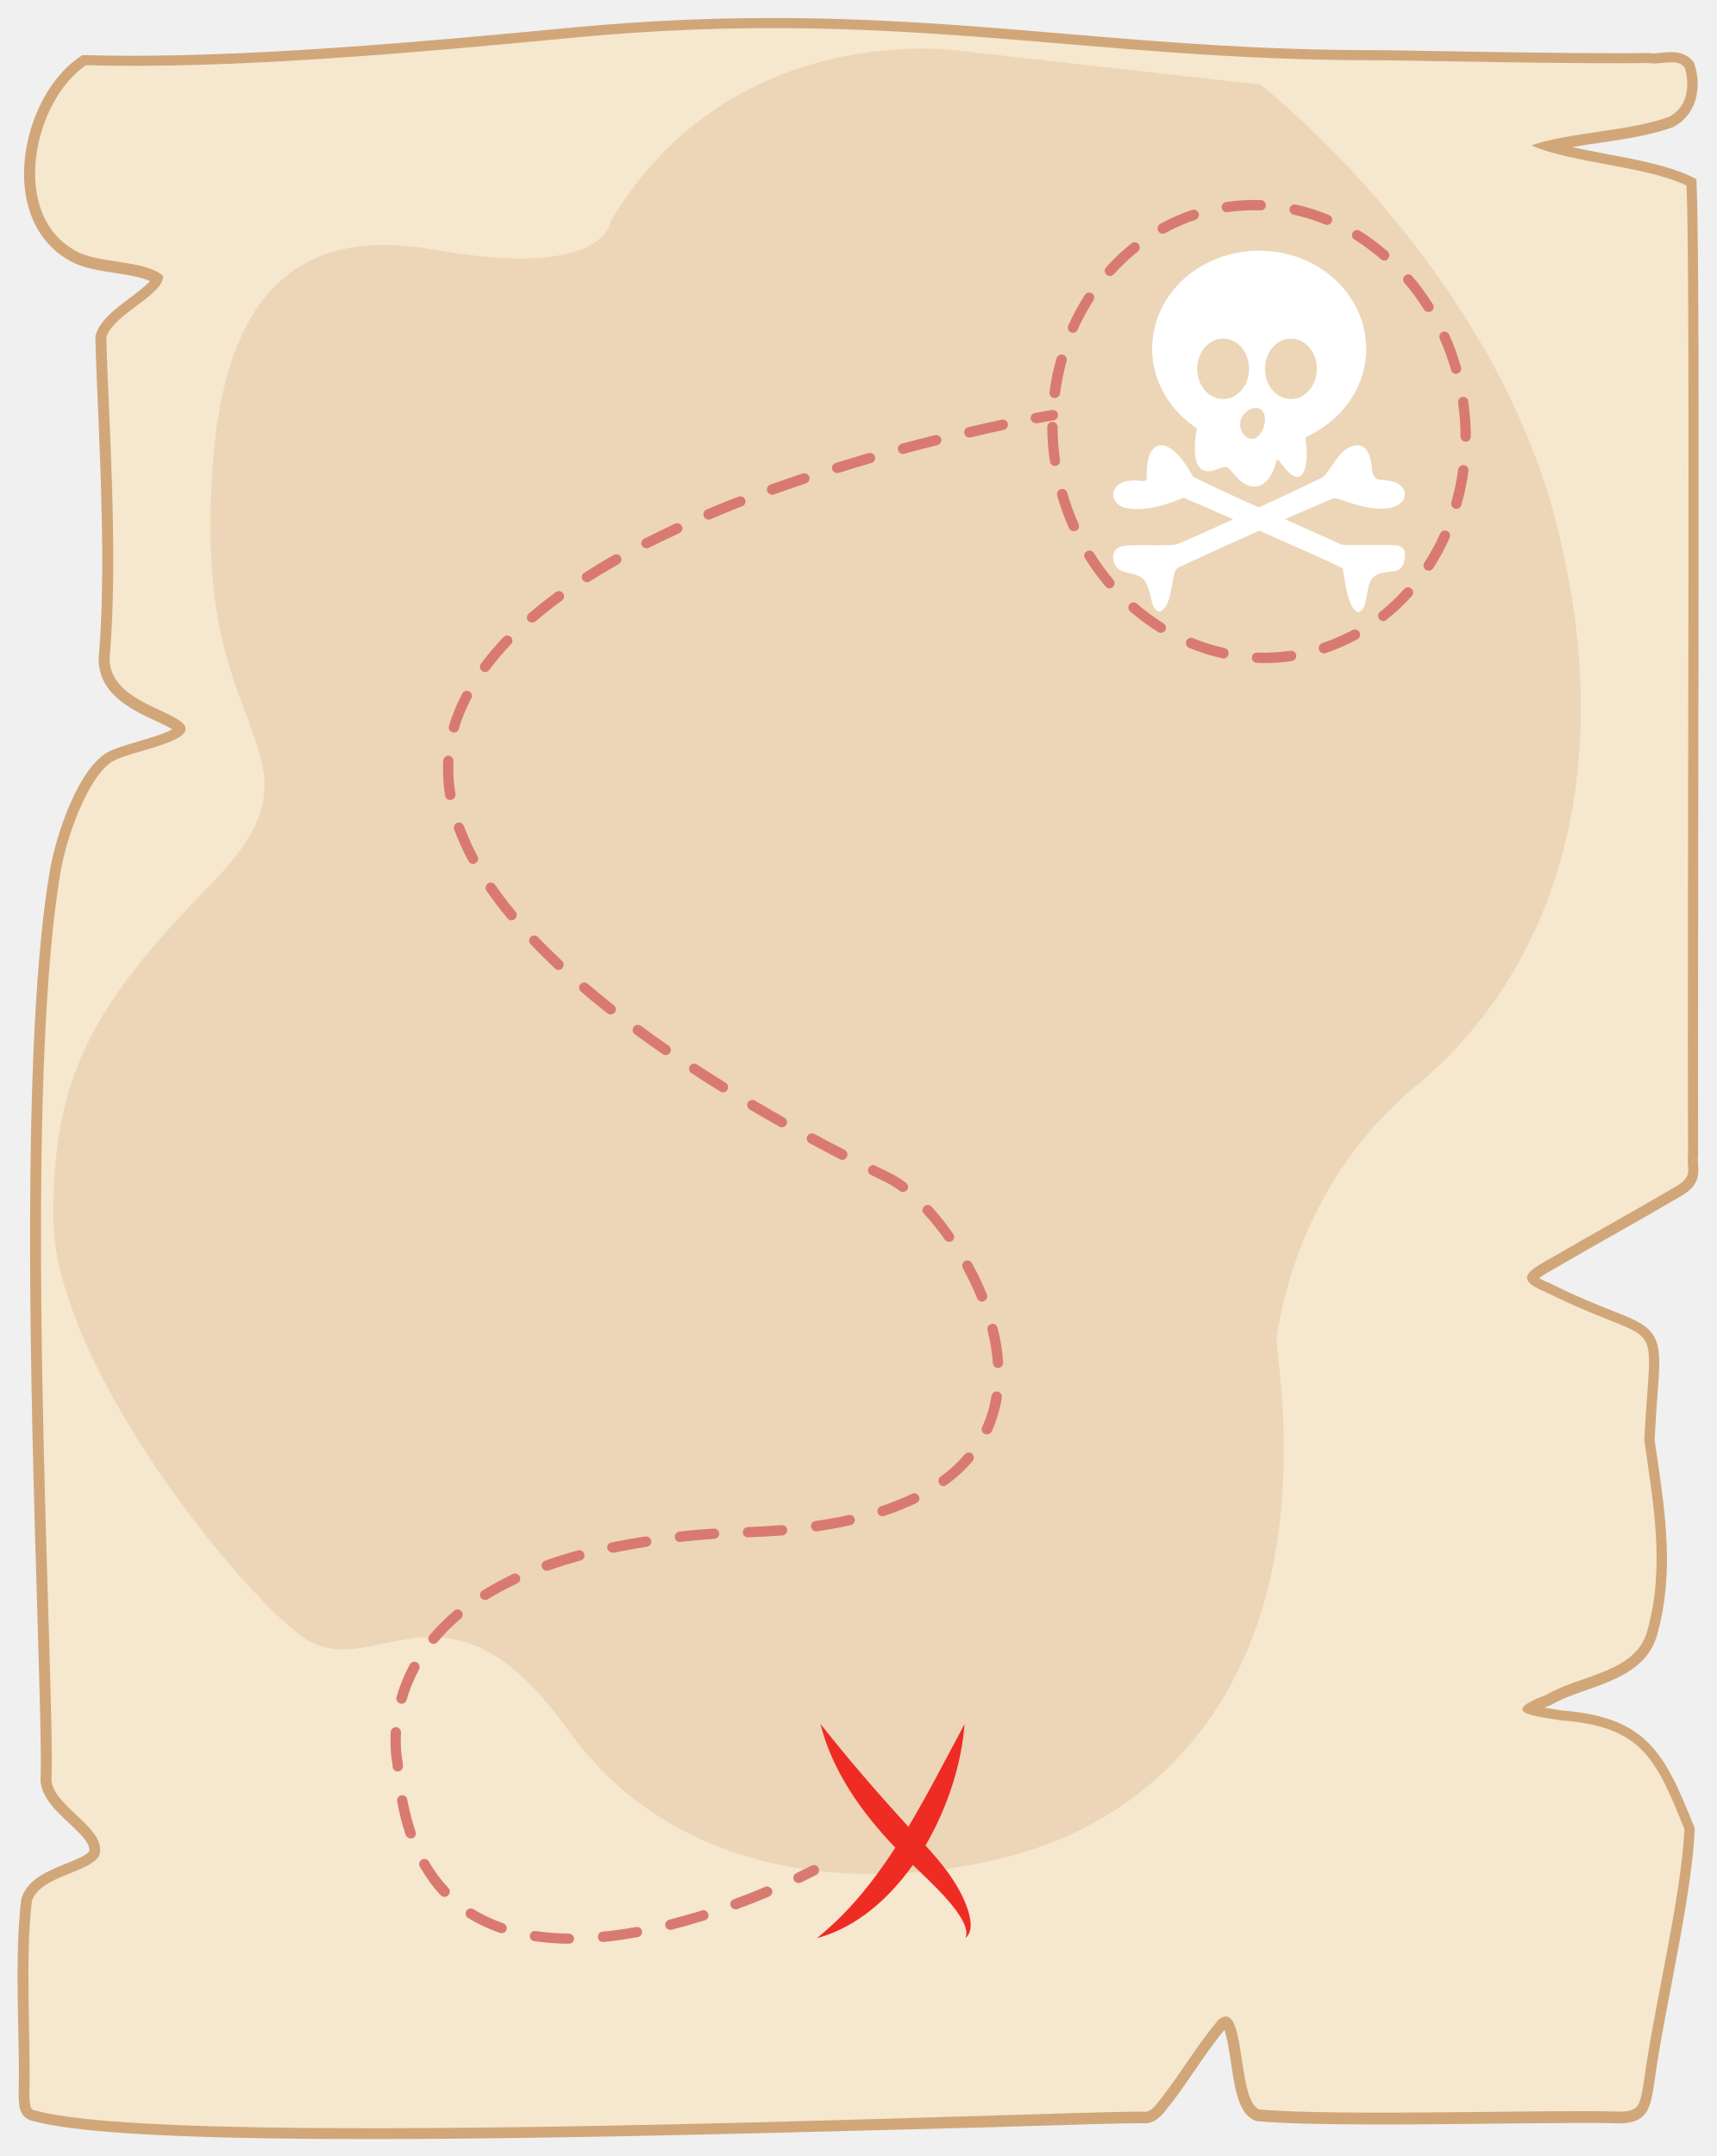
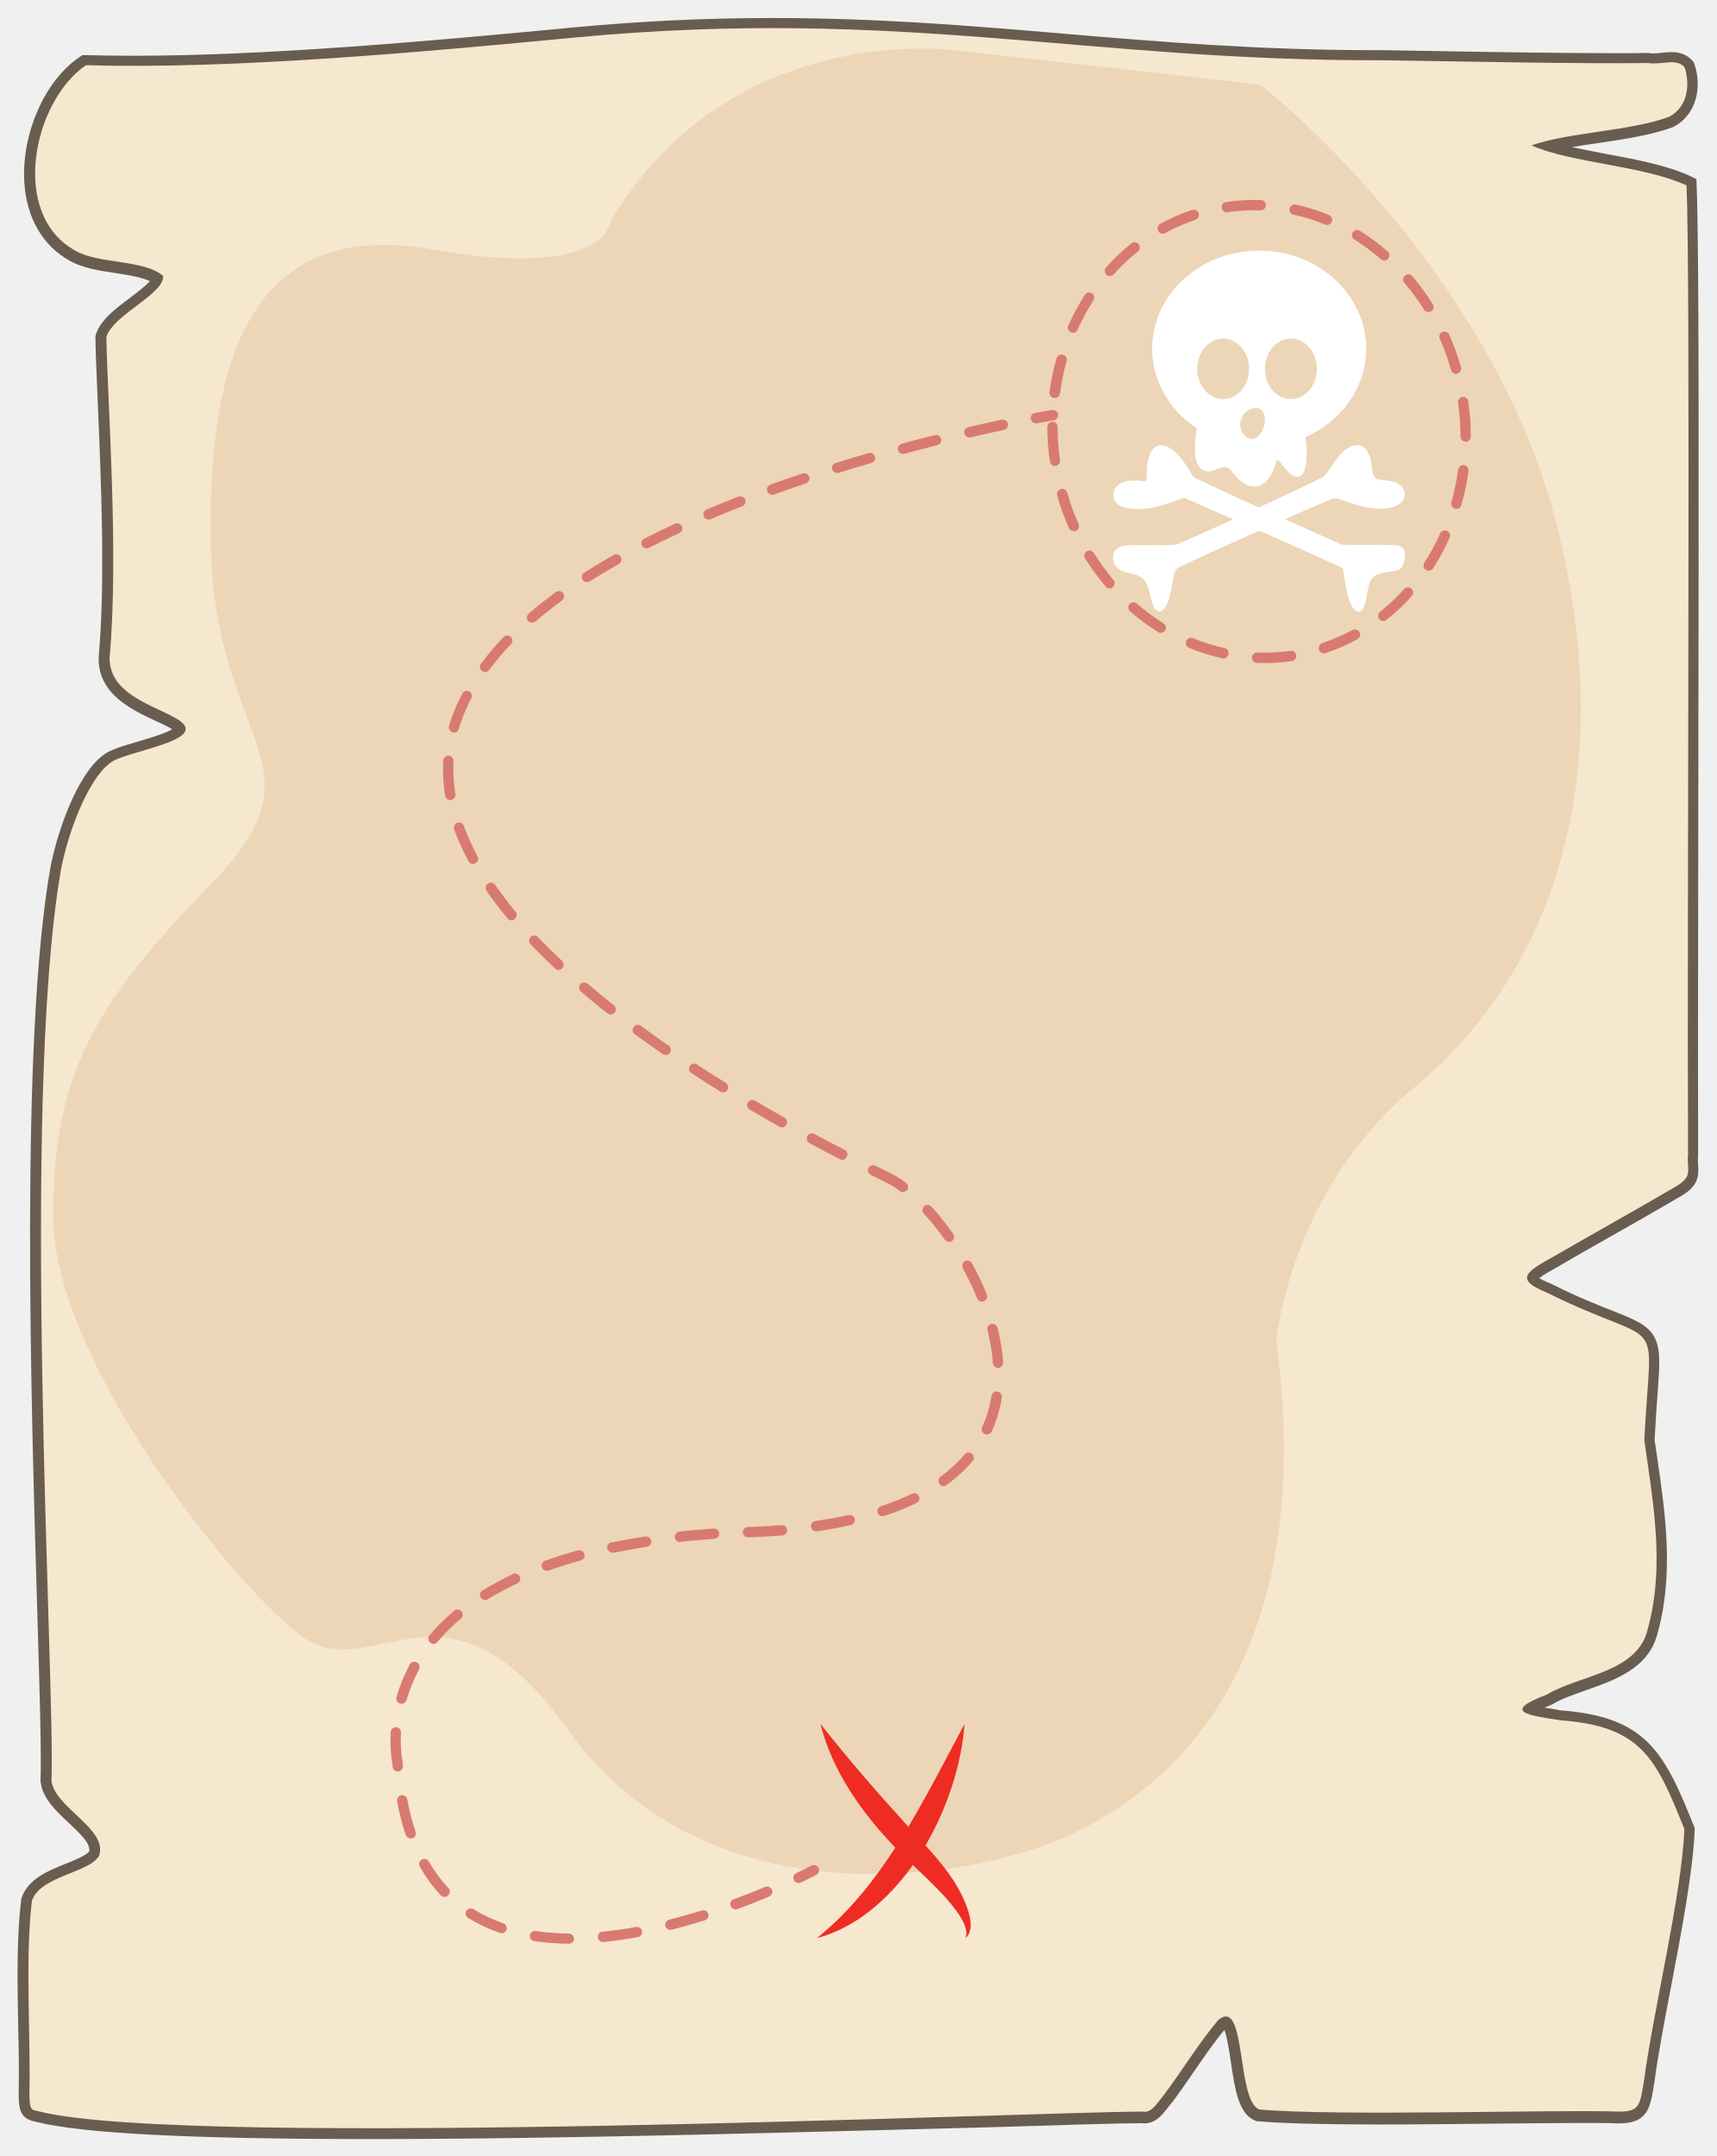
<svg xmlns="http://www.w3.org/2000/svg" version="1.1" id="map" x="0px" y="0px" viewBox="0 0 800.4 1005.4" style="enable-background:new 0 0 800.4 1005.4;" xml:space="preserve">
  <style type="text/css">
- 	.st0{fill:#D1A779;}
+ 	.st0{fill:#685D4F;}
	.st1{fill:#F6E7CF;}
	.st2{fill:#ECD6B7;}
	.st3{fill:#D97A71;}
	.st4{fill:#FFFFFF;}
	.st5{fill:#EE2C24;}
</style>
  <path class="st0" d="M172.6,997.5c-83,0-133.8-2.6-155.2-7.9l-0.1,0c-0.4-0.1-0.8-0.2-1.2-0.3c-6.6-1.4-7.3-5.7-7.4-12.2l0-0.1  l0-0.1c0.2-9.2,0.1-19.9-0.2-31.2c-0.4-20.8-0.8-42.2,1.4-59.9l0.1-0.6l0.2-0.5c3.1-8.7,12.5-12.4,20.7-15.7  c4.1-1.6,9.1-3.7,10.7-5.6c0.7-3.5-3.5-7.7-9.5-13.3c-6-5.6-12.1-11.4-13.1-18.8l-0.1-0.4l0-0.4c0.5-11.7-0.4-41.2-1.5-78.6  c-3-99.6-8-266.2,6-346.8c2.8-15.3,11.9-43.1,24.4-52.7c2.9-2.5,8.3-4.2,16.8-6.7c4.5-1.3,12.3-3.6,15.7-5.6  c-0.2-0.2-0.5-0.3-0.8-0.5c-2.1-1.2-4.6-2.4-7.3-3.6c-11.1-5.2-26.2-12.4-26.2-28.8v-0.2l0-0.2c3.2-35.7,1.1-83.8-0.4-118.9  c-0.5-12.1-1-22.6-1.1-30.3l0-0.8l0.2-0.7c2-6.8,9.1-12.1,15.9-17.2c2.5-1.9,7.2-5.4,9.3-7.8c-4.1-1.9-10.3-2.9-16.3-3.8  c-7.4-1.1-15-2.3-20.7-5.5c-13-7-20.7-20.3-21.6-37.4c-1.1-22.6,9.7-46.9,25.8-57.8l1.3-0.9l1.6,0c7,0.2,14.4,0.3,22.1,0.3  c62.3,0,136.1-6.6,206.3-13.3c31.2-2.9,61.2-4.3,91.8-4.3c48.9,0,91,3.5,135.7,7.3c44.9,3.8,91.4,7.7,145.6,7.7l3.3,0  c7.7,0.1,15.8,0.3,24.1,0.4c27.9,0.5,59.6,1,84.2,1c5.7,0,10.9,0,15.4-0.1l0.5,0l0.4,0.1c0.5,0.1,1,0.1,1.7,0.1  c1.1,0,2.4-0.1,3.7-0.3c1.4-0.1,2.9-0.3,4.5-0.3c1.6,0,6.5,0,10,4.1l0.6,0.7l0.3,0.9c3.3,9.8,1.6,23.1-9.7,29.1l-0.3,0.2l-0.3,0.1  c-9.9,3.6-22.4,5.5-34.5,7.3c-4.2,0.6-8.4,1.2-12.4,1.9c5.1,1.1,10.5,2.1,16.1,3.2c14,2.6,28.4,5.3,39.3,10.4l2.7,1.3l0.1,3  c1.2,27.7,1,150.8,0.8,269.8c-0.1,71.3-0.2,138.6-0.1,182.3l0,0.3l0,0.3c-0.2,1.5-0.1,2.7,0,4.1c0.4,5.5,0,10.1-8.9,15  c-9.9,5.8-20.7,12-31.2,17.9c-8.3,4.7-16.9,9.6-24.8,14.2l-0.1,0.1c-2.9,1.6-7.1,3.9-9.1,5.5c0.9,0.6,2.4,1.4,5,2.4l0.2,0.1l0.2,0.1  c12.6,6.3,22,10,28.9,12.7c10.6,4.2,16.5,6.6,19.6,12.6c2.8,5.6,2.3,12.8,1.2,27.2c-0.4,5.5-0.9,12.3-1.3,20.5  c0.4,2.7,0.8,5.4,1.2,8c3.9,26.6,7.8,54.1,0.3,81.6c-3.9,16.6-19.6,22.1-33.5,27c-5.9,2.1-11.4,4-15.8,6.6l-0.4,0.2l-0.4,0.2  c-1,0.4-2,0.8-2.8,1.1c1.9,0.3,3.9,0.6,5.5,0.9l2.2,0.4c39.9,3,48.3,19.6,62,53.9l0.4,1l0,1.1c-0.9,19.6-6,46.3-10.9,72.2  c-3.2,16.6-6.2,32.3-7.9,45.3l-0.2,1.1c-1.7,10.8-2.9,18-16.4,18l-0.2,0c-4.2-0.2-10.1-0.2-17.9-0.2c-11.2,0-25.3,0.2-40.1,0.3  c-17.7,0.2-36,0.4-53.5,0.4c-26.5,0-45-0.5-56.6-1.5l-0.8-0.1l-0.7-0.3c-7.5-3.1-9.3-14.8-11.1-27.3c-0.7-4.6-1.8-11.7-3-14.9  c-4.9,5.8-9.7,12.9-14.4,19.7c-3.3,4.8-6.7,9.7-10,14.1l-0.1,0.1l-0.1,0.1c-0.5,0.6-1.1,1.3-1.6,2c-2.6,3.4-5.8,7.6-11.1,7.6  c-0.5,0-1,0-1.4-0.1c-9.9,0-35.5,0.8-70.8,1.9C384.9,993.9,269.2,997.5,172.6,997.5z" />
  <path id="main-color-1" class="st1" d="M40.1,30.4C15.6,47,4,100.1,35.5,117.1c10.7,6,32,4,40.6,11.6c0.3,8.7-23.3,17.9-26.5,28.5  c0.5,29.5,5.9,101.1,1.5,149.7c0,16.6,19.7,21.7,31,28.1c18.2,10.4-24.6,15.1-31,21c-10.3,7.8-19.6,32.9-22.7,49.7  C9.3,516.1,25.9,787.2,24,830.5c1.6,12.6,26.5,22.4,22.2,34.9c-4.7,8.1-27.1,9.2-31.3,20.9c-3.3,27-0.5,64.5-1.2,90.6  c0.2,8,1.2,6.8,4.9,7.8c70.4,17.5,469.2-0.1,514.2,0c4.2,0.9,6.8-4,9.9-7.7c8.3-11,16.7-24.8,25.5-35.1c13.2-10.8,8.2,37.3,19,41.8  c38,3.3,137.2-0.1,167.9,1c9.5,0,9.7-2.9,11.6-14.7c4.5-33.6,17.4-85.4,18.8-117c-13.3-33.3-20.1-48-57.9-50.8  c-14.5-2.3-28-3.7-6.2-12c15.4-9.2,42.3-10.2,47-30.5c8.1-29.4,2.5-58.9-1.6-88.2c3.2-62.7,10.7-40.9-45.6-68.8  c-15.4-6.2-9.2-9.8,3.6-16.9c17.7-10.3,38.2-21.6,56-32.1c9.4-5.2,5.6-8.1,6.4-15.3c-0.5-117,1.2-407.8-0.7-451.9  c-19.8-9.3-53.7-10.4-72.3-18.7c17.1-6.1,45.8-6.6,64.1-13.3c9.9-5.2,9.4-16.8,7.3-23.1c-3.8-4.5-10.9-1-16.8-2  c-32.2,0.4-84.6-0.7-123.8-1.3C505.9,28.5,420.7,3.3,269.1,17.4C197,24.3,108.5,32.4,40.1,30.4L40.1,30.4L40.1,30.4z" />
  <path id="main-color2" class="st2" d="M446.8,23.6c0,0-105.3-15.5-162,79.5c0,0-1.9,27.7-82.7,13.3C121.4,102,96.4,160.1,98.3,254.1  s55.5,101.7-0.1,158.4s-73.7,90.4-73.3,155.7s81.2,168.1,114.8,194.1s67.3-36.5,125,44.2s161.5,74,217.2,55.8  c55.8-18.3,134.3-77.9,113.3-236.4c0,0,5.5-70.3,65.3-119.7s96.3-138.8,65.6-260.9S587.8,39.5,587.8,39.5L446.8,23.6L446.8,23.6z" />
  <g id="path">
    <g id="path-main">
      <path id="end" class="st3" d="M372.4,878.1c-0.9,0-1.8-0.5-2.2-1.4c-0.6-1.2-0.1-2.6,1.1-3.2c4.5-2.1,7.1-3.5,7.1-3.5    c1.2-0.6,2.6-0.2,3.3,1c0.6,1.2,0.2,2.6-1,3.3c-0.1,0.1-2.7,1.4-7.3,3.6C373,878,372.7,878.1,372.4,878.1L372.4,878.1z" />
      <path id="steps" class="st3" d="M265.3,906.4L265.3,906.4c-5.7,0-11.1-0.5-16.2-1.2c-1.3-0.2-2.2-1.4-2-2.7s1.4-2.2,2.7-2    c4.9,0.7,10.1,1.1,15.5,1.2c1.3,0,2.4,1.1,2.4,2.4C267.7,905.3,266.6,906.4,265.3,906.4L265.3,906.4z M281.2,905.6    c-1.2,0-2.3-0.9-2.4-2.2s0.8-2.5,2.2-2.6c5-0.5,10.2-1.2,15.6-2.2c1.3-0.2,2.6,0.6,2.8,1.9c0.2,1.3-0.6,2.6-1.9,2.8    c-5.5,1-10.8,1.8-16,2.3C281.4,905.6,281.3,905.6,281.2,905.6L281.2,905.6z M234,901.5c-0.3,0-0.5,0-0.8-0.1    c-5.3-1.8-10.3-4.2-14.9-7c-1.1-0.7-1.5-2.2-0.8-3.3s2.2-1.5,3.3-0.8c4.2,2.6,8.9,4.8,13.9,6.6c1.3,0.4,1.9,1.8,1.5,3.1    C235.9,900.8,234.9,901.5,234,901.5z M312.6,899.9c-1.1,0-2.1-0.7-2.3-1.8c-0.3-1.3,0.5-2.6,1.8-2.9c4.9-1.3,10.1-2.7,15.2-4.3    c1.3-0.4,2.6,0.3,3,1.6s-0.3,2.6-1.6,3c-5.2,1.6-10.4,3.1-15.5,4.4C313,899.9,312.8,899.9,312.6,899.9L312.6,899.9z M343,890.4    c-1,0-1.9-0.6-2.3-1.6c-0.5-1.3,0.2-2.6,1.4-3.1c4.9-1.8,9.8-3.7,14.7-5.8c1.2-0.5,2.6,0.1,3.2,1.3c0.5,1.2-0.1,2.6-1.3,3.2    c-5,2.1-10,4.1-14.9,5.9C343.5,890.3,343.3,890.4,343,890.4L343,890.4z M207.3,884.6c-0.6,0-1.3-0.3-1.8-0.8    c-3.7-3.9-6.9-8.4-9.7-13.3c-0.7-1.2-0.3-2.6,0.9-3.3c1.2-0.7,2.6-0.3,3.3,0.9c2.6,4.6,5.7,8.7,9.1,12.3c0.9,1,0.9,2.5-0.1,3.4    C208.5,884.4,207.9,884.6,207.3,884.6L207.3,884.6z M191.5,857.3c-1,0-1.9-0.6-2.3-1.6c-1.7-4.9-3-10.2-4-15.7    c-0.2-1.3,0.6-2.6,1.9-2.8s2.6,0.6,2.8,1.9c1,5.3,2.3,10.4,3.9,15.1c0.4,1.3-0.2,2.6-1.5,3.1C192,857.2,191.7,857.3,191.5,857.3    L191.5,857.3z M185.5,826.1c-1.3,0-2.3-1-2.4-2.2l-0.1-1.4c-0.2-0.9-0.9-4.8-0.9-10.7c0-1.4,0-2.7,0.1-4.1    c0.1-1.3,1.2-2.3,2.5-2.3c1.3,0.1,2.3,1.2,2.3,2.5c-0.1,1.3-0.1,2.6-0.1,3.8c0,6,0.8,9.8,0.9,9.9c0,0.1,0,0.3,0,0.4l0.1,1.5    c0.1,1.3-0.9,2.5-2.2,2.6C185.6,826.1,185.5,826.1,185.5,826.1L185.5,826.1z M187.3,794.5c-0.2,0-0.4,0-0.7-0.1    c-1.3-0.4-2-1.7-1.7-3c1.5-5.2,3.6-10.4,6.2-15.2c0.6-1.2,2.1-1.6,3.3-1c1.2,0.6,1.6,2.1,1,3.3c-2.4,4.6-4.4,9.3-5.8,14.3    C189.3,793.8,188.3,794.5,187.3,794.5L187.3,794.5z M202.1,766.6c-0.5,0-1.1-0.2-1.5-0.6c-1-0.9-1.2-2.4-0.3-3.4    c3.4-4.1,7.3-7.9,11.5-11.5c1-0.9,2.5-0.7,3.4,0.3s0.7,2.5-0.3,3.4c-4.1,3.4-7.7,7.1-10.9,10.9    C203.5,766.3,202.8,766.6,202.1,766.6L202.1,766.6z M226.3,746.1c-0.8,0-1.6-0.4-2.1-1.1c-0.7-1.1-0.4-2.6,0.8-3.3    c4.4-2.7,9.2-5.3,14.2-7.7c1.2-0.6,2.6,0,3.2,1.2s0,2.6-1.2,3.2c-4.9,2.3-9.5,4.8-13.8,7.4C227.1,745.9,226.7,746.1,226.3,746.1    L226.3,746.1z M255,732.5c-1,0-1.9-0.6-2.3-1.6c-0.5-1.3,0.2-2.6,1.5-3.1c4.9-1.8,10-3.4,15.3-4.8c1.3-0.4,2.6,0.4,3,1.7    s-0.4,2.6-1.7,3c-5.2,1.4-10.2,3-15,4.7C255.5,732.4,255.2,732.5,255,732.5L255,732.5z M285.6,724c-1.1,0-2.1-0.8-2.4-1.9    c-0.3-1.3,0.6-2.6,1.9-2.8c5.1-1,10.4-2,15.8-2.8c1.3-0.2,2.5,0.7,2.8,2s-0.7,2.5-2,2.8c-5.3,0.8-10.6,1.8-15.5,2.8    C285.9,724,285.8,724,285.6,724L285.6,724z M317.1,719.1c-1.2,0-2.3-0.9-2.4-2.2s0.8-2.5,2.1-2.7c5.2-0.6,10.6-1,16-1.4    c1.3-0.1,2.5,0.9,2.6,2.2s-0.9,2.5-2.2,2.6c-5.3,0.4-10.6,0.8-15.8,1.4C317.3,719.1,317.2,719.1,317.1,719.1L317.1,719.1z     M348.8,716.9c-1.3,0-2.4-1-2.4-2.3s1-2.4,2.3-2.5c5.4-0.2,10.7-0.5,15.8-0.9c1.3-0.1,2.5,0.9,2.6,2.2s-0.9,2.5-2.2,2.6    C359.8,716.4,354.4,716.7,348.8,716.9C348.9,716.9,348.8,716.9,348.8,716.9L348.8,716.9z M380.6,714.1c-1.2,0-2.2-0.9-2.4-2.1    c-0.2-1.3,0.7-2.5,2-2.7c5.4-0.8,10.6-1.7,15.5-2.8c1.3-0.3,2.6,0.5,2.9,1.8s-0.5,2.6-1.8,2.9c-5,1.1-10.3,2.1-15.8,2.9    C380.8,714.1,380.7,714.2,380.6,714.1L380.6,714.1z M411.6,707.1c-1,0-2-0.6-2.3-1.7c-0.4-1.3,0.3-2.6,1.5-3    c5.2-1.7,10-3.7,14.5-5.8c1.2-0.6,2.6-0.1,3.2,1.1c0.6,1.2,0.1,2.6-1.1,3.2c-4.6,2.2-9.7,4.3-15.1,6    C412.1,707,411.8,707.1,411.6,707.1L411.6,707.1z M440,693c-0.7,0-1.5-0.3-1.9-1c-0.8-1.1-0.5-2.6,0.5-3.4    c4.3-3.1,8.1-6.6,11.3-10.4c0.9-1,2.4-1.1,3.4-0.3c1,0.9,1.1,2.4,0.3,3.4c-3.4,4-7.5,7.8-12.1,11.1C441,692.9,440.5,693,440,693    L440,693z M460.2,668.9c-0.3,0-0.7-0.1-1-0.2c-1.2-0.5-1.8-2-1.2-3.2c2.1-4.5,3.5-9.4,4.4-14.6c0.2-1.3,1.4-2.2,2.8-2    c1.3,0.2,2.2,1.4,2,2.8c-0.9,5.6-2.5,10.9-4.7,15.8C462,668.4,461.2,668.9,460.2,668.9L460.2,668.9z M465.4,637.9    c-1.3,0-2.3-1-2.4-2.3c-0.3-4.9-1.2-10.1-2.5-15.3c-0.3-1.3,0.5-2.6,1.8-2.9c1.3-0.3,2.6,0.5,2.9,1.8c1.4,5.5,2.3,10.9,2.6,16.1    c0.1,1.3-0.9,2.5-2.2,2.6C465.5,637.9,465.5,637.9,465.4,637.9L465.4,637.9z M457.9,607c-0.9,0-1.8-0.6-2.2-1.5    c-1.9-4.7-4.2-9.5-6.7-14.1c-0.6-1.2-0.2-2.6,0.9-3.3c1.2-0.6,2.6-0.2,3.3,0.9c2.7,4.8,5,9.7,7,14.6c0.5,1.2-0.1,2.6-1.3,3.1    C458.5,607,458.2,607,457.9,607L457.9,607z M442.6,579.1c-0.8,0-1.5-0.4-2-1c-3.1-4.4-6.4-8.5-9.8-12.2c-0.9-1-0.8-2.5,0.2-3.4    s2.5-0.8,3.4,0.2c3.5,3.8,6.9,8.1,10.1,12.7c0.8,1.1,0.5,2.6-0.6,3.4C443.5,579,443.1,579.1,442.6,579.1z M421,555.9    c-0.5,0-1-0.2-1.4-0.5c-2.3-1.7-4.4-3.1-6.4-4c-1.9-0.9-4.3-2.1-7.1-3.5c-1.2-0.6-1.7-2-1.1-3.2s2-1.7,3.2-1.1    c2.8,1.4,5.2,2.5,7.1,3.5c2.3,1.1,4.7,2.6,7.2,4.5c1.1,0.8,1.3,2.3,0.5,3.4C422.4,555.5,421.7,555.9,421,555.9L421,555.9z     M392.8,540.9c-0.4,0-0.8-0.1-1.1-0.3c-4.8-2.5-9.6-5-14.2-7.5c-1.2-0.6-1.6-2.1-1-3.3s2.1-1.6,3.3-1c4.6,2.5,9.3,5,14.1,7.4    c1.2,0.6,1.6,2.1,1,3.2C394.5,540.4,393.6,540.9,392.8,540.9L392.8,540.9z M364.7,525.7c-0.4,0-0.8-0.1-1.2-0.3    c-4.7-2.6-9.3-5.3-13.9-8c-1.1-0.7-1.5-2.2-0.9-3.3c0.7-1.1,2.2-1.5,3.3-0.9c4.5,2.7,9.2,5.3,13.8,8c1.2,0.7,1.6,2.1,0.9,3.3    C366.3,525.3,365.5,525.7,364.7,525.7L364.7,525.7z M337.2,509.4c-0.4,0-0.9-0.1-1.3-0.4c-4.6-2.8-9.2-5.7-13.5-8.6    c-1.1-0.7-1.4-2.2-0.7-3.3c0.7-1.1,2.2-1.4,3.3-0.7c4.3,2.8,8.8,5.7,13.4,8.5c1.1,0.7,1.5,2.2,0.8,3.3    C338.8,509,338,509.4,337.2,509.4L337.2,509.4z M310.5,492c-0.5,0-0.9-0.1-1.4-0.4c-4.5-3.1-8.8-6.2-13.1-9.3    c-1.1-0.8-1.3-2.3-0.5-3.4s2.3-1.3,3.4-0.5c4.2,3.1,8.5,6.2,12.9,9.2c1.1,0.8,1.4,2.3,0.6,3.4C312,491.6,311.2,492,310.5,492    L310.5,492z M284.8,473.1c-0.5,0-1-0.2-1.5-0.5c-4.3-3.4-8.5-6.8-12.4-10.2c-1-0.9-1.1-2.4-0.3-3.4c0.9-1,2.4-1.1,3.4-0.3    c3.9,3.3,8,6.7,12.3,10.1c1,0.8,1.2,2.3,0.4,3.4C286.2,472.7,285.5,473,284.8,473.1L284.8,473.1z M260.5,452.3    c-0.6,0-1.2-0.2-1.7-0.7c-4-3.8-7.9-7.6-11.4-11.3c-0.9-1-0.9-2.5,0.1-3.4s2.5-0.9,3.4,0.1c3.5,3.7,7.3,7.4,11.2,11.1    c1,0.9,1,2.4,0.1,3.4C261.8,452,261.2,452.3,260.5,452.3L260.5,452.3z M238.6,429.2c-0.7,0-1.4-0.3-1.9-0.9    c-3.6-4.3-6.9-8.6-9.8-12.9c-0.8-1.1-0.5-2.6,0.6-3.4s2.6-0.5,3.4,0.6c2.8,4.1,6,8.3,9.5,12.5c0.9,1,0.7,2.5-0.3,3.4    C239.7,429,239.1,429.2,238.6,429.2L238.6,429.2z M220.6,402.9c-0.9,0-1.7-0.5-2.1-1.3c-2.7-5-4.9-9.9-6.7-14.8    c-0.5-1.3,0.2-2.6,1.4-3.1c1.3-0.5,2.6,0.2,3.1,1.4c1.7,4.6,3.8,9.4,6.4,14.2c0.6,1.2,0.2,2.6-1,3.3    C221.4,402.8,221,402.9,220.6,402.9L220.6,402.9z M210,373.1c-1.2,0-2.2-0.8-2.4-2c-0.7-4.2-1-8.4-1-12.5c0-1.3,0-2.6,0.1-3.9    s1.2-2.3,2.5-2.3c1.3,0.1,2.3,1.2,2.3,2.5c-0.1,1.2-0.1,2.4-0.1,3.6c0,3.8,0.3,7.8,1,11.7c0.2,1.3-0.7,2.6-2,2.8    C210.2,373.1,210.1,373.1,210,373.1L210,373.1z M211.7,341.6c-0.2,0-0.5,0-0.7-0.1c-1.3-0.4-2-1.7-1.6-3c0.7-2.5,1.6-5,2.6-7.4    c1-2.6,2.3-5.2,3.6-7.7c0.6-1.2,2.1-1.6,3.2-1c1.2,0.6,1.6,2.1,1,3.2c-1.3,2.4-2.4,4.9-3.4,7.3c-0.9,2.3-1.8,4.6-2.4,7    C213.7,340.9,212.8,341.6,211.7,341.6L211.7,341.6z M226.2,313.4c-0.5,0-1-0.2-1.4-0.5c-1.1-0.8-1.3-2.3-0.5-3.4    c3.1-4.2,6.6-8.3,10.5-12.4c0.9-1,2.4-1,3.4-0.1s1,2.4,0.1,3.4c-3.7,3.9-7.1,7.9-10.1,11.9C227.7,313.1,226.9,313.4,226.2,313.4    L226.2,313.4z M248.1,290.3c-0.7,0-1.4-0.3-1.8-0.8c-0.9-1-0.8-2.5,0.3-3.4c3.9-3.4,8.2-6.7,12.6-10c1.1-0.8,2.6-0.5,3.4,0.5    c0.8,1.1,0.5,2.6-0.5,3.4c-4.4,3.2-8.5,6.5-12.4,9.8C249.2,290.2,248.6,290.3,248.1,290.3L248.1,290.3z M273.7,271.5    c-0.8,0-1.6-0.4-2-1.1c-0.7-1.1-0.4-2.6,0.7-3.3c4.4-2.8,9-5.6,13.8-8.3c1.2-0.7,2.6-0.3,3.3,0.9c0.7,1.2,0.2,2.6-0.9,3.3    c-4.7,2.7-9.3,5.4-13.6,8.1C274.6,271.4,274.2,271.5,273.7,271.5L273.7,271.5z M301.5,255.7c-0.9,0-1.7-0.5-2.2-1.3    c-0.6-1.2-0.1-2.6,1.1-3.2c4.6-2.3,9.5-4.7,14.4-7c1.2-0.6,2.6,0,3.2,1.2s0,2.6-1.2,3.2c-4.9,2.3-9.7,4.6-14.3,6.9    C302.2,255.6,301.8,255.7,301.5,255.7L301.5,255.7z M330.4,242.3c-0.9,0-1.8-0.5-2.2-1.5c-0.5-1.2,0-2.6,1.3-3.2    c4.8-2,9.8-4.1,14.9-6c1.2-0.5,2.6,0.1,3.1,1.4c0.5,1.2-0.1,2.6-1.4,3.1c-5,1.9-9.9,4-14.7,6C331,242.2,330.7,242.3,330.4,242.3    L330.4,242.3z M360.1,230.7c-1,0-1.9-0.6-2.3-1.6c-0.5-1.3,0.2-2.6,1.4-3.1c4.9-1.8,10-3.5,15.1-5.2c1.3-0.4,2.6,0.3,3.1,1.5    c0.4,1.3-0.3,2.6-1.5,3.1c-5.1,1.7-10.1,3.5-15,5.2C360.7,230.7,360.4,230.7,360.1,230.7L360.1,230.7z M390.4,220.6    c-1,0-2-0.7-2.3-1.7c-0.4-1.3,0.3-2.6,1.6-3c5-1.5,10.1-3.1,15.3-4.6c1.3-0.4,2.6,0.4,3,1.6c0.4,1.3-0.4,2.6-1.6,3    c-5.1,1.5-10.3,3-15.2,4.6C390.9,220.6,390.7,220.6,390.4,220.6L390.4,220.6z M421.1,211.7c-1.1,0-2-0.7-2.3-1.8    c-0.4-1.3,0.4-2.6,1.7-3c5.1-1.4,10.4-2.7,15.5-4c1.3-0.3,2.6,0.5,2.9,1.8s-0.5,2.6-1.8,2.9c-5.1,1.3-10.3,2.6-15.4,4    C421.5,211.7,421.3,211.7,421.1,211.7z M452,204c-1.1,0-2.1-0.8-2.3-1.9c-0.3-1.3,0.5-2.6,1.8-2.9c5.3-1.2,10.5-2.4,15.6-3.5    c1.3-0.3,2.6,0.5,2.9,1.9c0.3,1.3-0.6,2.6-1.9,2.9c-5.1,1.1-10.3,2.2-15.5,3.5C452.4,204,452.2,204,452,204L452,204z" />
      <path id="start" class="st3" d="M483.1,197.4c-1.1,0-2.1-0.8-2.4-2c-0.3-1.3,0.6-2.6,1.9-2.8c5.1-1,8-1.4,8-1.4    c1.3-0.2,2.6,0.7,2.8,2s-0.7,2.6-2,2.8c0,0-2.8,0.5-7.8,1.4C483.5,197.4,483.3,197.4,483.1,197.4L483.1,197.4z" />
    </g>
    <path id="spot" class="st3" d="M589.6,309.2c-1.2,0-2.3,0-3.5-0.1c-1.3,0-2.4-1.2-2.3-2.5c0-1.3,1.2-2.4,2.5-2.3   c5.1,0.2,10.2-0.1,15.3-0.8c0.1,0,0.1,0,0.2,0c1.3-0.2,2.5,0.7,2.7,2s-0.8,2.6-2.1,2.8h-0.1C598.1,308.9,593.8,309.2,589.6,309.2   L589.6,309.2z M570.5,307.1c-0.2,0-0.4,0-0.5-0.1c-5.2-1.2-10.5-2.8-15.5-4.9c-1.2-0.5-1.8-1.9-1.3-3.2c0.5-1.2,1.9-1.8,3.2-1.3   c4.8,2,9.7,3.5,14.7,4.6c1.3,0.3,2.1,1.6,1.8,2.9C572.6,306.3,571.6,307.1,570.5,307.1L570.5,307.1z M617.4,304.7   c-1,0-1.9-0.6-2.3-1.7c-0.4-1.3,0.3-2.6,1.5-3.1c4.8-1.6,9.6-3.7,14.1-6.1c1.2-0.6,2.6-0.2,3.3,1c0.6,1.2,0.2,2.6-1,3.3   c-4.8,2.6-9.8,4.8-14.9,6.5C617.9,304.7,617.7,304.7,617.4,304.7L617.4,304.7z M541.3,295.1c-0.4,0-0.9-0.1-1.3-0.4   c-4.5-2.8-8.9-6.1-13-9.6c-1-0.9-1.1-2.4-0.2-3.4s2.4-1.1,3.4-0.2c3.9,3.4,8.1,6.5,12.4,9.2c1.1,0.7,1.5,2.2,0.8,3.3   C542.9,294.7,542.1,295.1,541.3,295.1L541.3,295.1z M645.1,289.6c-0.7,0-1.4-0.3-1.9-0.9c-0.8-1-0.7-2.6,0.4-3.4   c4-3.2,7.8-6.8,11.2-10.6c0.9-1,2.4-1.1,3.4-0.2s1.1,2.4,0.2,3.4c-3.6,4.1-7.6,7.8-11.8,11.1C646.2,289.5,645.7,289.6,645.1,289.6   L645.1,289.6z M517.4,274.4c-0.7,0-1.4-0.3-1.8-0.9c-3.5-4.1-6.7-8.5-9.6-13.1c-0.7-1.1-0.4-2.6,0.8-3.3c1.1-0.7,2.6-0.4,3.3,0.8   c2.8,4.4,5.8,8.6,9.1,12.5c0.9,1,0.7,2.5-0.3,3.4C518.6,274.2,518,274.4,517.4,274.4L517.4,274.4z M666.2,266.1   c-0.5,0-0.9-0.1-1.3-0.4c-1.1-0.7-1.4-2.2-0.7-3.3c2.8-4.3,5.3-8.9,7.4-13.6c0.5-1.2,2-1.8,3.2-1.2c1.2,0.5,1.8,2,1.2,3.2   c-2.2,5-4.8,9.7-7.7,14.3C667.8,265.7,667,266.2,666.2,266.1L666.2,266.1z M500.7,247.7c-0.9,0-1.8-0.5-2.2-1.4   c-2.2-4.9-4-10-5.5-15.2c-0.4-1.3,0.4-2.6,1.7-3s2.6,0.4,3,1.7c1.4,5,3.2,9.9,5.3,14.6c0.5,1.2,0,2.6-1.2,3.2   C501.3,247.6,501,247.7,500.7,247.7L500.7,247.7z M679.2,237.3c-0.2,0-0.4,0-0.7-0.1c-1.3-0.4-2-1.7-1.7-3   c1.4-4.9,2.5-10.1,3.2-15.2c0.2-1.3,1.4-2.3,2.7-2.1s2.3,1.4,2.1,2.7c-0.7,5.4-1.8,10.7-3.3,15.8   C681.3,236.6,680.3,237.3,679.2,237.3L679.2,237.3z M492,217.3c-1.2,0-2.2-0.9-2.4-2.1l2.4-0.3l-2.4,0.2c-0.8-5.4-1.2-10.7-1.2-16   c0-1.3,1.1-2.4,2.4-2.4c1.3,0,2.4,1.1,2.4,2.4c0,5.1,0.4,10.2,1.1,15.3v0.2c0.2,1.3-0.8,2.5-2.1,2.7   C492.2,217.2,492.1,217.2,492,217.3L492,217.3z M683.5,206c-1.3,0-2.4-1.1-2.4-2.4c0-5.1-0.4-10.3-1.1-15.5v-0.3   c-0.2-1.3,0.7-2.5,2-2.7s2.5,0.7,2.7,2v0.3c0.8,5.4,1.2,10.8,1.2,16.1C685.9,204.9,684.8,206,683.5,206L683.5,206L683.5,206z    M491.8,185.6c-0.1,0-0.2,0-0.3,0c-1.3-0.2-2.3-1.4-2.1-2.7c0.7-5.4,1.8-10.7,3.3-15.8c0.4-1.3,1.7-2,3-1.7c1.3,0.4,2,1.7,1.7,3   c-1.4,4.9-2.4,10.1-3.1,15.2C494.1,184.8,493,185.6,491.8,185.6L491.8,185.6z M679,174.4c-1,0-2-0.7-2.3-1.8   c-1.4-5-3.2-9.9-5.3-14.6c-0.5-1.2,0-2.6,1.2-3.2c1.2-0.5,2.6,0,3.2,1.2c2.2,4.9,4,10,5.5,15.2c0.4,1.3-0.4,2.6-1.7,3   C679.4,174.4,679.2,174.4,679,174.4L679,174.4z M500.4,155.2c-0.3,0-0.7-0.1-1-0.2c-1.2-0.5-1.8-2-1.2-3.2c2.2-5,4.8-9.7,7.7-14.3   c0.7-1.1,2.2-1.4,3.3-0.7s1.4,2.2,0.7,3.3c-2.8,4.3-5.2,8.9-7.4,13.6C502.2,154.7,501.3,155.2,500.4,155.2z M666.1,145.5   c-0.8,0-1.6-0.4-2-1.1c-2.8-4.4-5.8-8.6-9.2-12.5c-0.9-1-0.7-2.5,0.3-3.4c1-0.9,2.5-0.7,3.4,0.3c3.5,4.1,6.7,8.5,9.6,13.1   c0.7,1.1,0.4,2.6-0.8,3.3C667,145.4,666.6,145.5,666.1,145.5L666.1,145.5z M517.6,128.7c-0.6,0-1.1-0.2-1.6-0.6   c-1-0.9-1.1-2.4-0.2-3.4c3.6-4.1,7.6-7.8,11.8-11.2c1-0.8,2.6-0.7,3.4,0.4c0.8,1,0.7,2.6-0.4,3.4c-4,3.2-7.8,6.8-11.2,10.6   C518.9,128.4,518.2,128.7,517.6,128.7L517.6,128.7z M645.6,121.5c-0.6,0-1.1-0.2-1.6-0.6c-3.9-3.4-8.1-6.5-12.4-9.2   c-1.1-0.7-1.5-2.2-0.8-3.3c0.7-1.1,2.2-1.5,3.3-0.8c4.6,2.8,8.9,6.1,13,9.6c1,0.9,1.1,2.4,0.2,3.4   C647,121.2,646.3,121.5,645.6,121.5L645.6,121.5z M542.2,109c-0.9,0-1.7-0.5-2.1-1.3c-0.6-1.2-0.2-2.6,0.9-3.3   c4.8-2.6,9.8-4.8,14.9-6.5c1.3-0.4,2.6,0.3,3.1,1.5c0.4,1.3-0.3,2.6-1.5,3.1c-4.8,1.6-9.6,3.7-14.1,6.2   C543,108.9,542.6,109,542.2,109L542.2,109z M618.8,104.9c-0.3,0-0.6-0.1-0.9-0.2c-4.8-2-9.7-3.5-14.7-4.6c-1.3-0.3-2.1-1.6-1.8-2.9   s1.6-2.1,2.9-1.8c5.2,1.1,10.5,2.8,15.5,4.9c1.2,0.5,1.8,1.9,1.3,3.2C620.6,104.3,619.7,104.9,618.8,104.9L618.8,104.9z M572.1,99   c-1.2,0-2.2-0.9-2.4-2.1c-0.2-1.3,0.8-2.5,2.1-2.7h0.1c5.4-0.8,10.8-1.1,16.1-0.9c1.3,0,2.4,1.2,2.3,2.5c0,1.3-1.2,2.4-2.5,2.3   c-5-0.2-10.1,0.1-15.2,0.8h-0.2C572.3,99,572.2,99,572.1,99L572.1,99z" />
  </g>
  <g id="jolly-roger">
    <path id="skull" class="st4" d="M637.1,162.6c0-25.2-22.3-45.7-49.9-45.7c-27.6,0-49.9,20.4-49.9,45.7c0,15.3,8.2,28.8,20.8,37.1   c-1.4,8.9-2,19.4,5,20.1c2.7,0.2,5.3-1.8,8-2c1.8-0.3,3.6,2.5,5.3,4.4c2.2,2.5,5.4,4.9,8.9,4.7c5.2-0.2,8.4-6.2,9.5-10.5   c0.6-1.9,0.7-2.6,1.6-1.6c1.6,1.8,6.7,10.4,10.8,6.6c2.9-4.4,2.4-11.2,1.5-17.5C625.4,196.6,637.1,180.8,637.1,162.6L637.1,162.6z    M570.4,186.1c-6.7,0-12.1-6.3-12.1-14.1s5.4-14.1,12.1-14.1c6.7,0,12.1,6.3,12.1,14.1S577.1,186.1,570.4,186.1z M582.4,204.5   c-3.8-1.8-4.9-6.2-3.5-9.4c1.1-2.9,5.2-6,8.7-4.4l0.2,0.1C592.7,194,588.3,206.5,582.4,204.5L582.4,204.5z M602,186.1   c-6.7,0-12.1-6.3-12.1-14.1s5.4-14.1,12.1-14.1c6.7,0,12.1,6.3,12.1,14.1S608.7,186.1,602,186.1z" />
    <path id="bone1" class="st4" d="M625.7,254c-5.9-2.7-61.7-27.4-69.3-31.7c-2.6-4.4-6.6-11.5-12.2-14.1c-8.4-3.2-9.7,8.3-9.4,13.9   c0,1.7-0.4,2.6-2.2,2.2c-1.6-0.2-4.4-0.4-6.7,0c-9.2,1.5-9,11.8,0.5,12.8c9.1,1.4,18.6-2.3,25.7-5c6.4,2.9,68.8,29.8,74.1,33   c1,4.7,2,18.9,7.2,20.3c4.7-0.5,3.3-12.9,6.8-16c3.1-3.4,9.6-2.1,12.7-4.1c1.9-1.7,2.3-4.8,2.3-7.2c-0.1-2.3-1.8-3.5-4-3.8   C643.2,253.8,630.5,254.4,625.7,254L625.7,254z" />
    <path id="bone2" class="st4" d="M548.1,254.1c10.2-4,54-24.3,67.5-30.9c1.2-0.6,2-1.2,2.9-2.3c3.4-4.5,7.7-13.3,14.7-13.3   c4.2,0.2,5.8,4.8,6.4,9.2c0.3,2.7,0.3,6.5,3.8,6.9c2.9,0.4,6.2,0.3,8.8,2c3.1,1.9,3.8,5.4,1.9,7.9c-3.2,4-9.7,3.9-14.5,3.3   c-4.5-0.6-8.9-2-12.9-3.4c-1.6-0.6-3.8-1.3-4.9-1.1c-12.3,4.9-60.8,26.7-72.1,32.2c-1.8,0.8-2.1,2.9-2.5,4.9   c-1,4.6-1.9,14.7-6.5,15.7c-5.5-0.8-2.7-14.2-9.9-16.7c-2.9-1.4-6.9-1.3-9.2-3.2c-2.8-2.1-3.6-7.1-0.8-9.4c1.7-1.4,4.1-1.5,6.2-1.6   c7.5-0.3,14.8,0.3,20.9-0.3L548.1,254.1L548.1,254.1z" />
  </g>
  <path id="x-mark" class="st5" d="M450.5,888.2c-4.2-10.6-11.3-19.3-18.9-27.6c10.5-18,16.9-38.6,18.2-56.6l0,0  c-8.4,15.6-16.8,32.1-26.2,47.9c-0.4-0.5-0.9-1-1.3-1.5c-13.8-15.1-26.8-30.2-39.7-46.5l0,0c5.6,22.2,19.2,41.3,34.9,57.7  c-7.4,11.5-15.6,22.3-25,31.8c-3.6,3.6-7.4,7-11.5,10.4c17.9-4.8,33.1-17.8,44.7-34.1c7,6.9,28.4,25.6,24.5,34.1  C454.5,900.3,452.2,892.7,450.5,888.2z" />
</svg>
